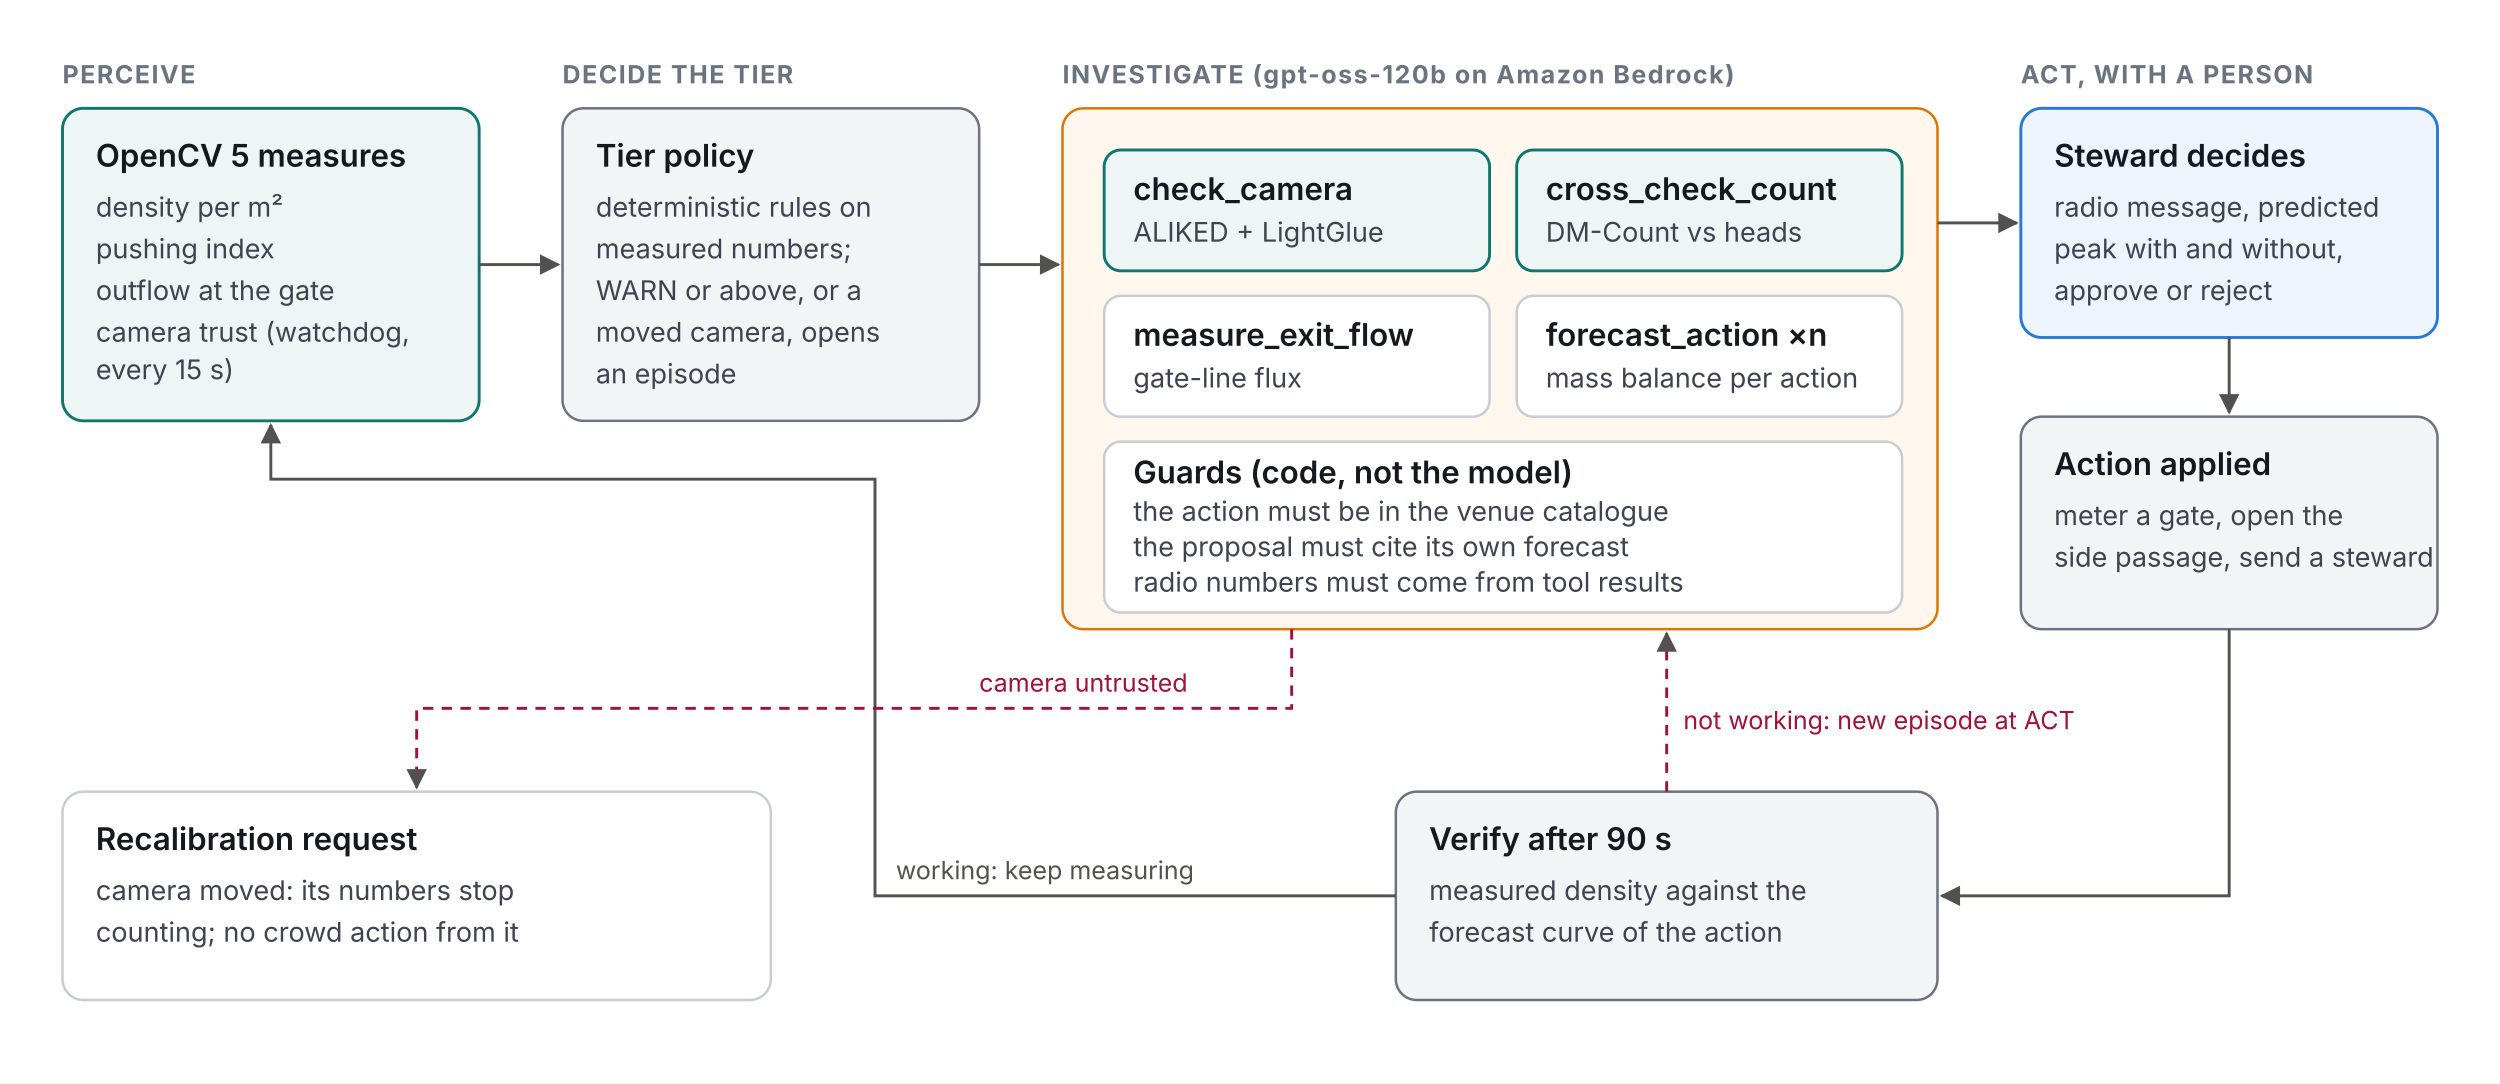
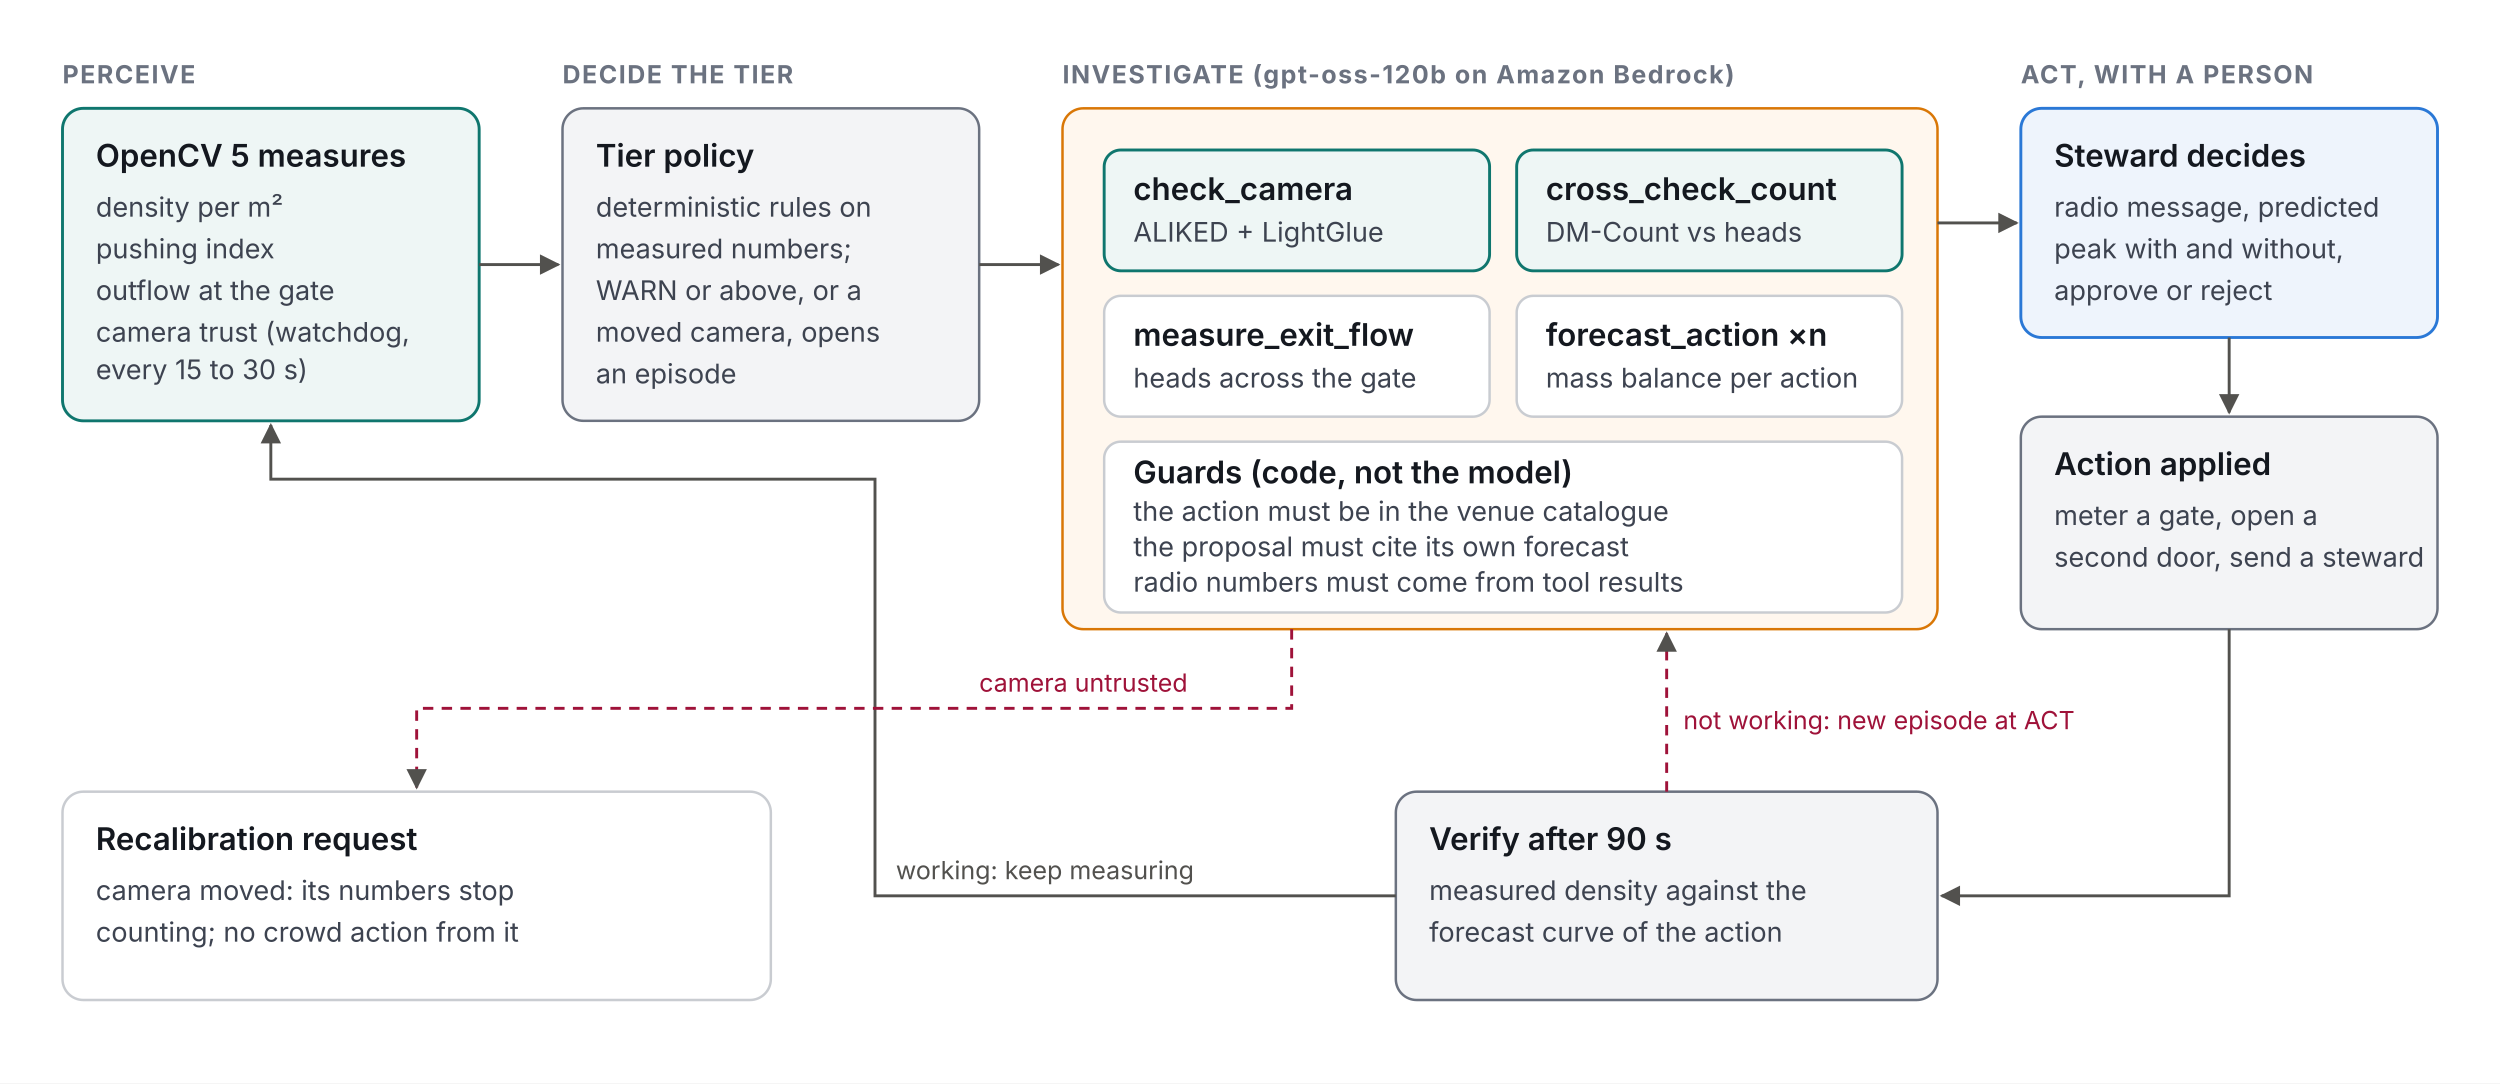
<svg xmlns="http://www.w3.org/2000/svg" width="1200" height="520" viewBox="0 0 1200 520" font-family="Inter, Segoe UI, Arial, sans-serif">
  <defs>
    <marker id="a" viewBox="0 0 10 10" refX="9" refY="5" markerWidth="7" markerHeight="7" orient="auto-start-reverse">
      <path d="M0,0 L10,5 L0,10 z" fill="#52514e" />
    </marker>
    <style>
      .box { fill: #ffffff; stroke: #c9ccd1; stroke-width: 1.2; }
      .cv  { fill: #eef6f5; stroke: #0f766e; stroke-width: 1.4; }
      .det { fill: #f3f4f6; stroke: #6b7280; stroke-width: 1.2; }
      .llm { fill: #fff7ee; stroke: #d97706; stroke-width: 1.2; }
      .hum { fill: #eef4fc; stroke: #2a78d6; stroke-width: 1.4; }
      .k  { font-size: 12px; font-weight: 700; letter-spacing: .06em; fill: #6b7280; }
      .h  { font-size: 15px; font-weight: 600; fill: #14181f; }
      .t  { font-size: 13px; fill: #3d4350; }
      .ln { stroke: #52514e; stroke-width: 1.4; fill: none; marker-end: url(#a); }
      .dl { stroke: #9f1239; stroke-width: 1.4; fill: none; stroke-dasharray: 5 4; marker-end: url(#a); }
      .lb { font-size: 12px; fill: #52514e; }
      .lr { font-size: 12px; fill: #9f1239; }
    </style>
  </defs>
  <rect width="1200" height="520" fill="#ffffff" />
  <text class="k" x="30" y="40">PERCEIVE</text>
  <rect class="cv" x="30" y="52" width="200" height="150" rx="10" />
  <text class="h" x="46" y="80">OpenCV 5 measures</text>
  <text class="t" x="46" y="104">density per m²</text>
  <text class="t" x="46" y="124">pushing index</text>
  <text class="t" x="46" y="144">outflow at the gate</text>
  <text class="t" x="46" y="164">camera trust (watchdog,</text>
-   <text class="t" x="46" y="182">every 15 s)</text>
+   <text class="t" x="46" y="182">every 15 to 30 s)</text>
  <text class="k" x="270" y="40">DECIDE THE TIER</text>
  <rect class="det" x="270" y="52" width="200" height="150" rx="10" />
  <text class="h" x="286" y="80">Tier policy</text>
  <text class="t" x="286" y="104">deterministic rules on</text>
  <text class="t" x="286" y="124">measured numbers;</text>
  <text class="t" x="286" y="144">WARN or above, or a</text>
  <text class="t" x="286" y="164">moved camera, opens</text>
  <text class="t" x="286" y="184">an episode</text>
  <text class="k" x="510" y="40">INVESTIGATE (gpt-oss-120b on Amazon Bedrock)</text>
  <rect class="llm" x="510" y="52" width="420" height="250" rx="10" />
  <rect class="cv" x="530" y="72" width="185" height="58" rx="8" />
  <text class="h" x="544" y="96">check_camera</text>
  <text class="t" x="544" y="116">ALIKED + LightGlue</text>
  <rect class="cv" x="728" y="72" width="185" height="58" rx="8" />
  <text class="h" x="742" y="96">cross_check_count</text>
  <text class="t" x="742" y="116">DM-Count vs heads</text>
  <rect class="box" x="530" y="142" width="185" height="58" rx="8" />
  <text class="h" x="544" y="166">measure_exit_flow</text>
-   <text class="t" x="544" y="186">gate-line flux</text>
+   <text class="t" x="544" y="186">heads across the gate</text>
  <rect class="box" x="728" y="142" width="185" height="58" rx="8" />
  <text class="h" x="742" y="166">forecast_action ×n</text>
  <text class="t" x="742" y="186">mass balance per action</text>
  <rect class="box" x="530" y="212" width="383" height="82" rx="8" />
  <text class="h" x="544" y="232">Guards (code, not the model)</text>
  <text class="t" x="544" y="250">the action must be in the venue catalogue</text>
  <text class="t" x="544" y="267">the proposal must cite its own forecast</text>
  <text class="t" x="544" y="284">radio numbers must come from tool results</text>
  <text class="k" x="970" y="40">ACT, WITH A PERSON</text>
  <rect class="hum" x="970" y="52" width="200" height="110" rx="10" />
  <text class="h" x="986" y="80">Steward decides</text>
  <text class="t" x="986" y="104">radio message, predicted</text>
  <text class="t" x="986" y="124">peak with and without,</text>
  <text class="t" x="986" y="144">approve or reject</text>
  <rect class="det" x="970" y="200" width="200" height="102" rx="10" />
  <text class="h" x="986" y="228">Action applied</text>
-   <text class="t" x="986" y="252">meter a gate, open the</text>
-   <text class="t" x="986" y="272">side passage, send a steward</text>
+   <text class="t" x="986" y="252">meter a gate, open a</text>
+   <text class="t" x="986" y="272">second door, send a steward</text>
  <rect class="det" x="670" y="380" width="260" height="100" rx="10" />
  <text class="h" x="686" y="408">Verify after 90 s</text>
  <text class="t" x="686" y="432">measured density against the</text>
  <text class="t" x="686" y="452">forecast curve of the action</text>
  <rect class="box" x="30" y="380" width="340" height="100" rx="10" />
  <text class="h" x="46" y="408">Recalibration request</text>
  <text class="t" x="46" y="432">camera moved: its numbers stop</text>
  <text class="t" x="46" y="452">counting; no crowd action from it</text>
  <path class="ln" d="M230,127 L268,127" />
  <path class="ln" d="M470,127 L508,127" />
  <path class="ln" d="M930,107 L968,107" />
  <path class="ln" d="M1070,162 L1070,198" />
  <path class="ln" d="M1070,302 L1070,430 L932,430" />
  <path class="ln" d="M670,430 L420,430 L420,230 L130,230 L130,204" />
  <text class="lb" x="430" y="422">working: keep measuring</text>
  <path class="dl" d="M800,380 L800,304" />
  <text class="lr" x="808" y="350">not working: new episode at ACT</text>
  <path class="dl" d="M620,302 L620,340 L200,340 L200,378" />
  <text class="lr" x="470" y="332">camera untrusted</text>
</svg>
